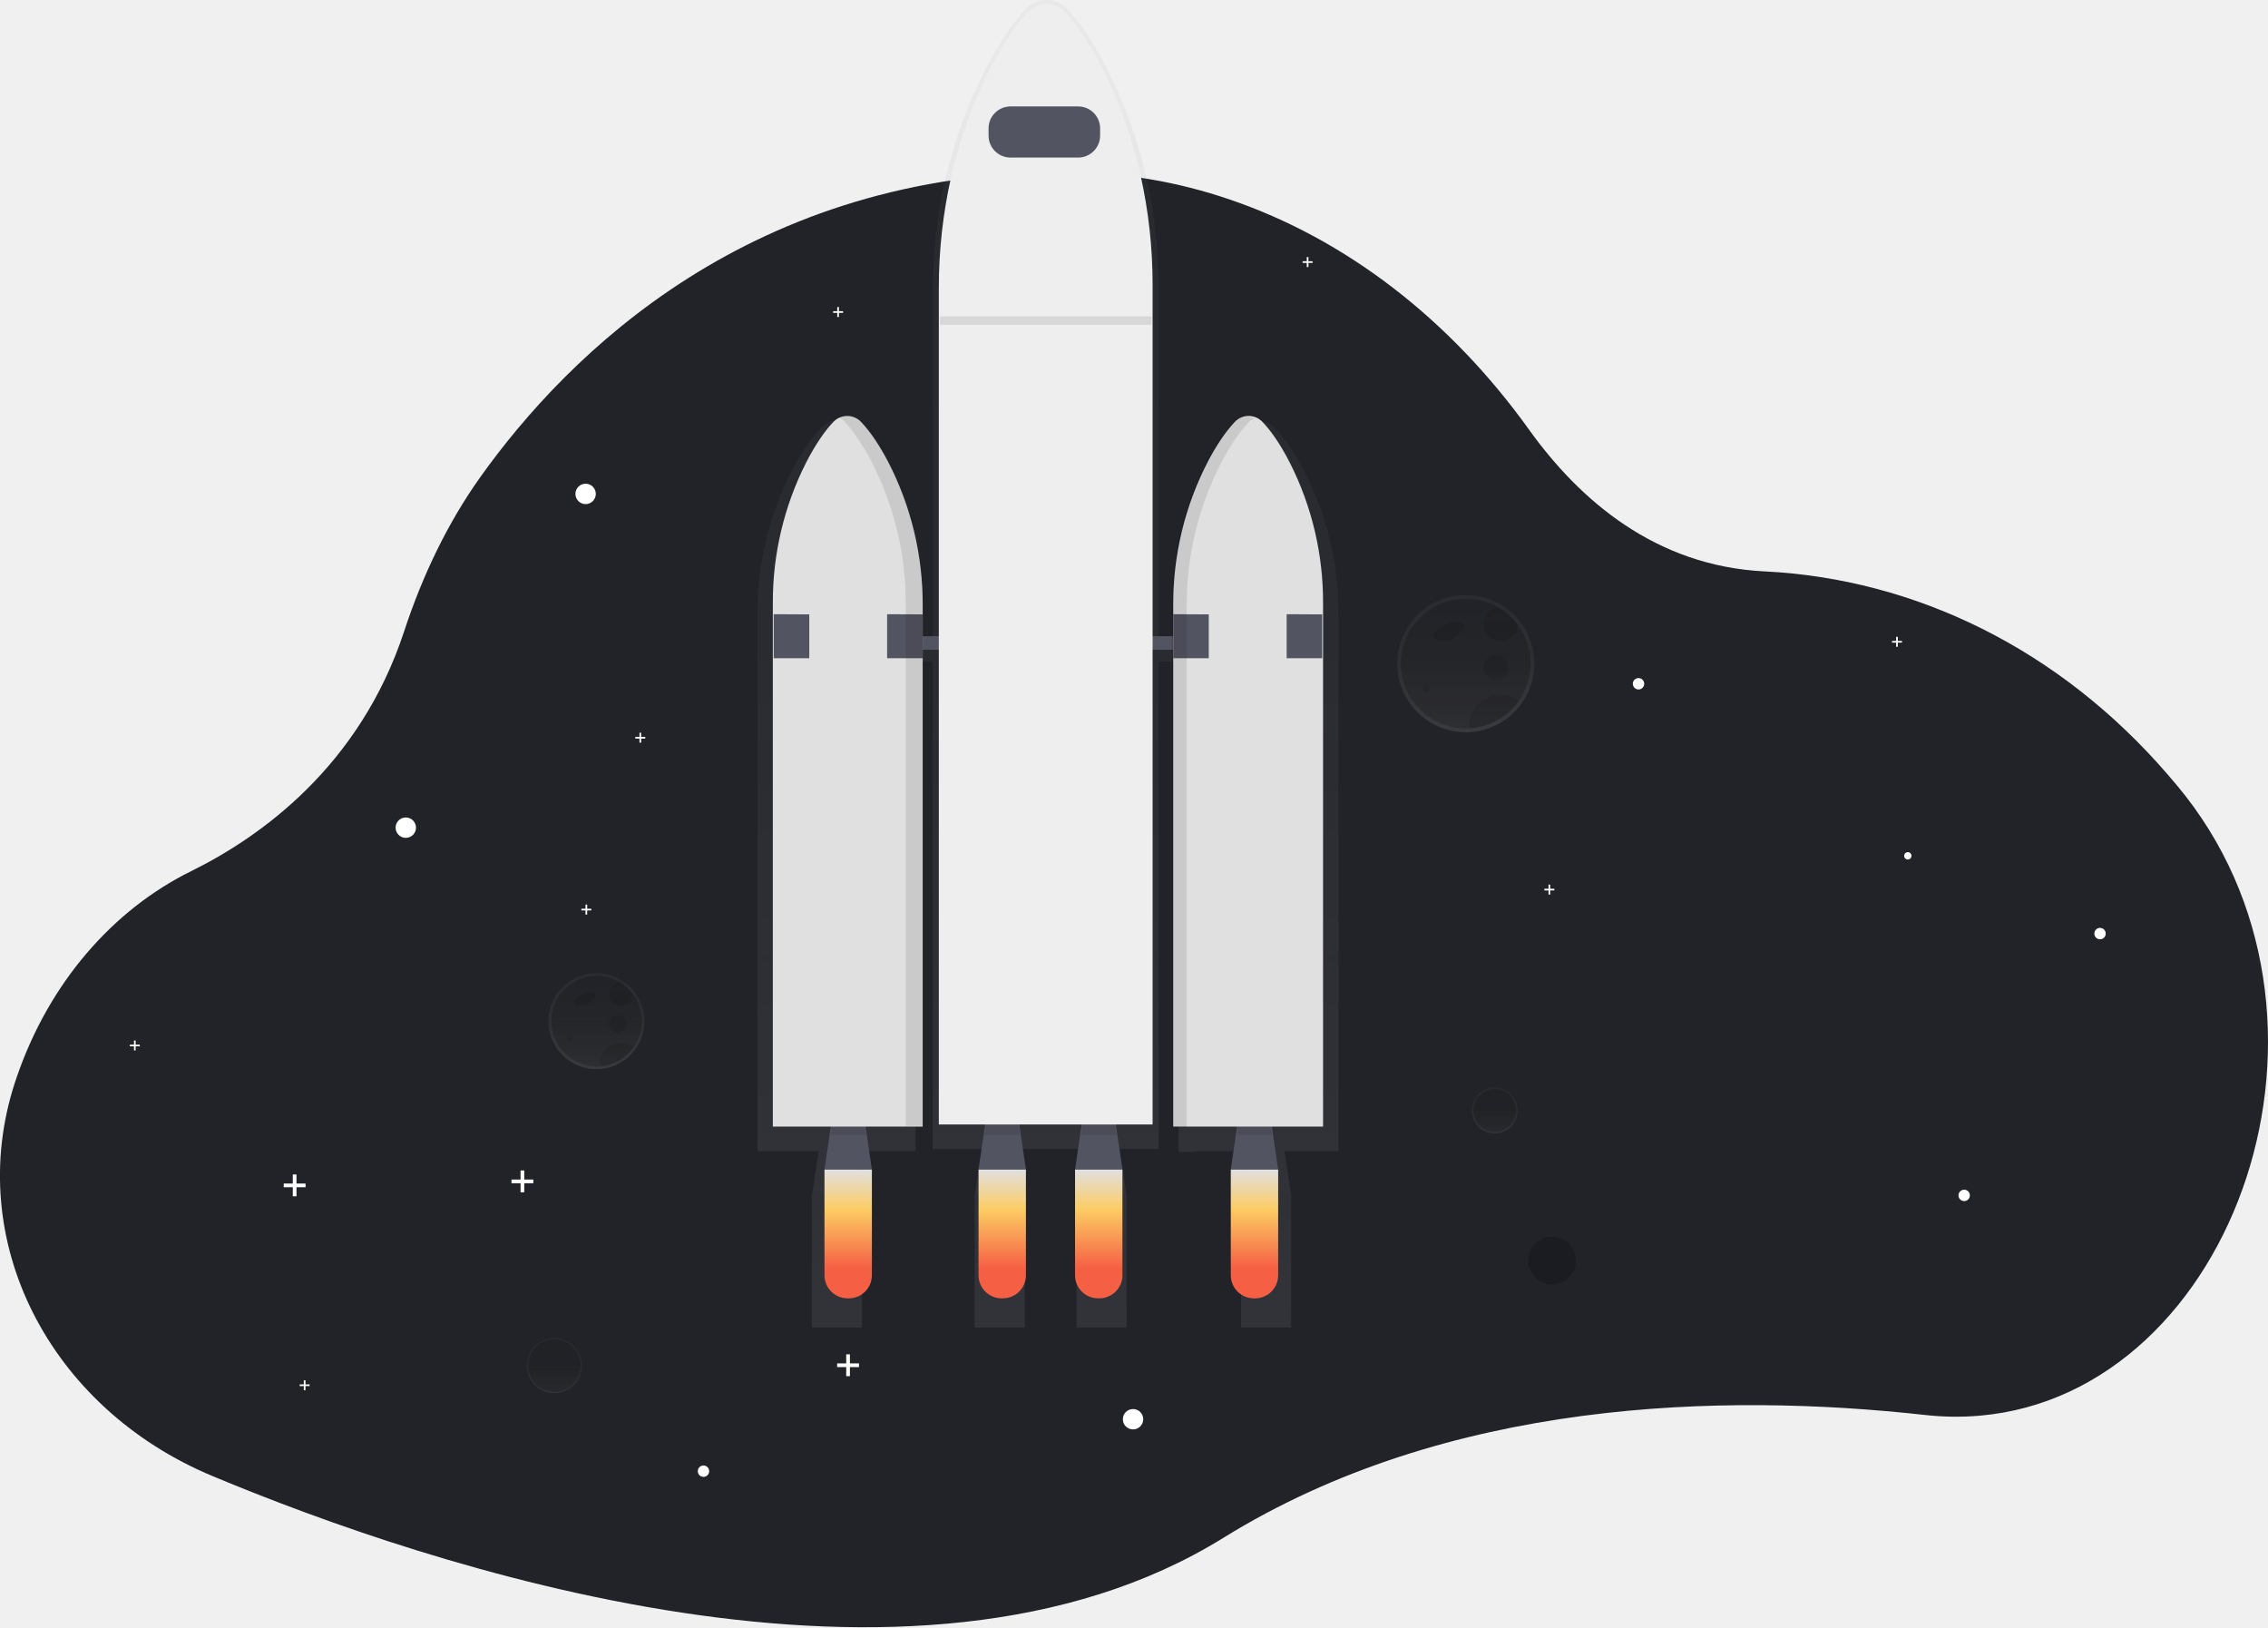
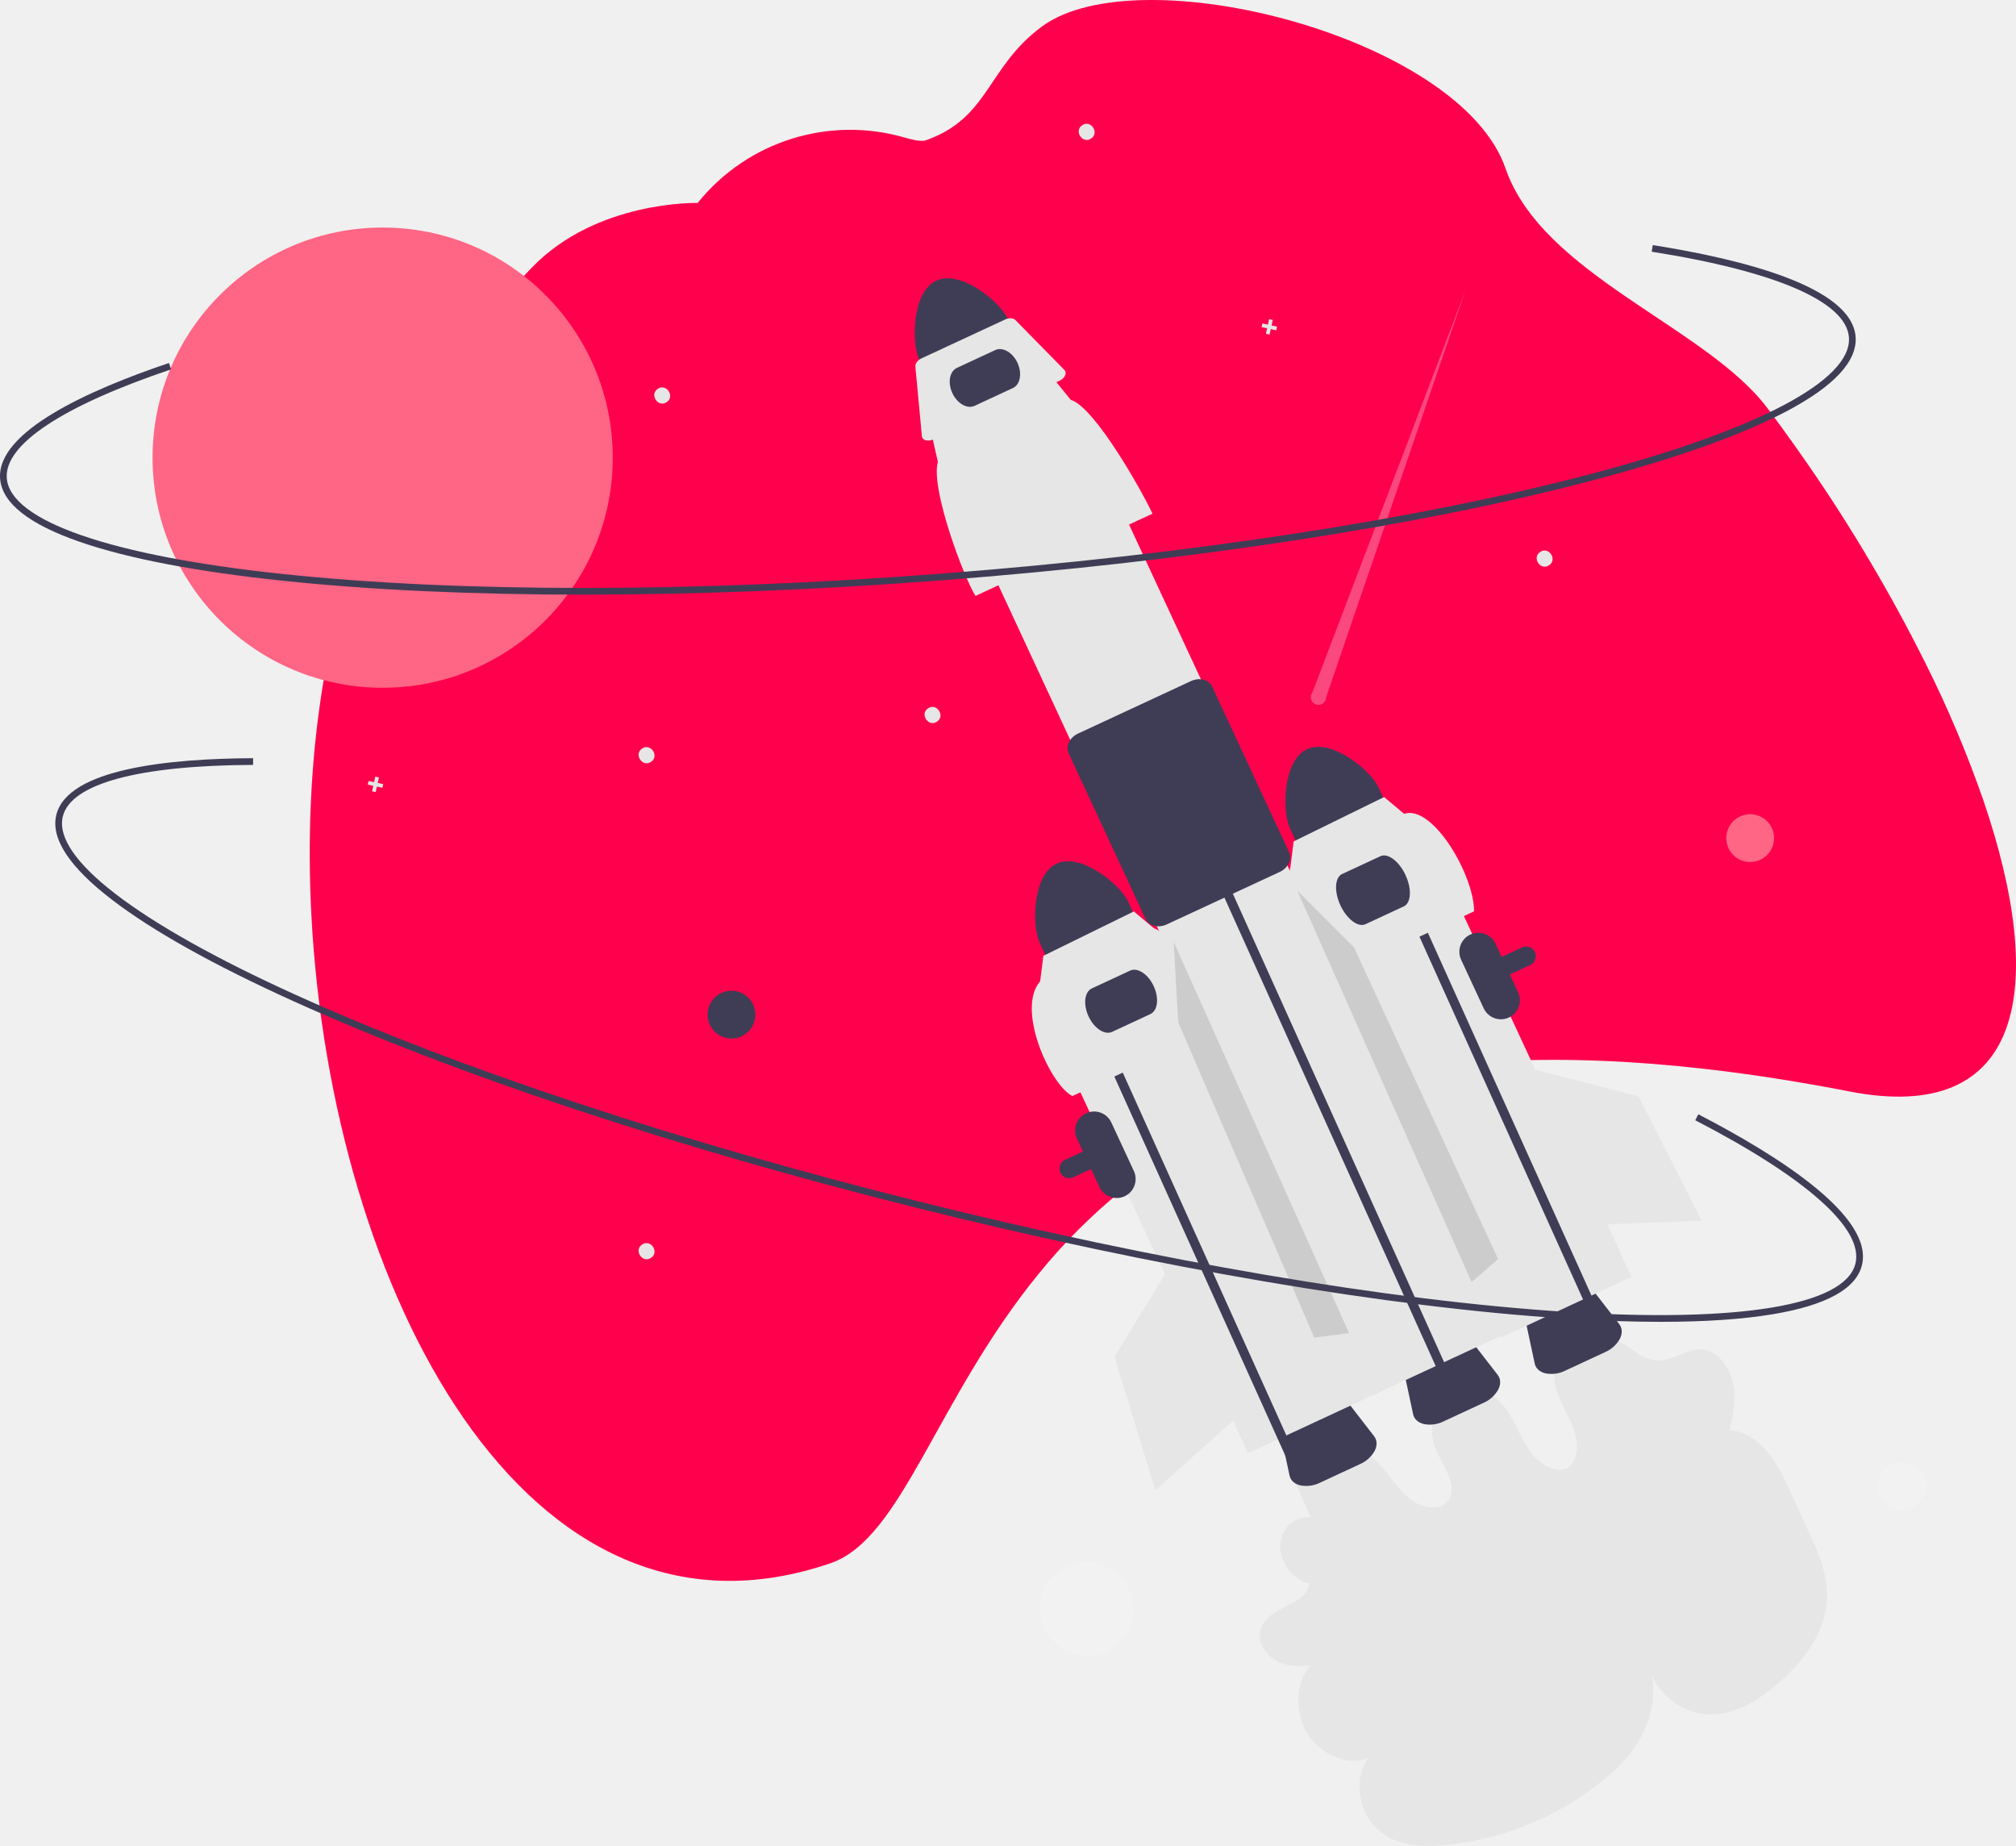
- <svg xmlns="http://www.w3.org/2000/svg" xmlns:xlink="http://www.w3.org/1999/xlink" id="f1a3512c-954b-43cd-b4a7-b2a657bfa049" data-name="Layer 1" width="1135.18" height="814.22" viewBox="0 0 1135.18 814.22">
-   <defs>
-     <linearGradient id="a846f69c-c3f1-49f3-adee-5a4e8443ee4e" x1="277.46" y1="697.11" x2="277.46" y2="669.52" gradientUnits="userSpaceOnUse">
-       <stop offset="0" stop-color="gray" stop-opacity="0.25" />
-       <stop offset="0.54" stop-color="gray" stop-opacity="0.12" />
-       <stop offset="1" stop-color="gray" stop-opacity="0.1" />
-     </linearGradient>
-     <linearGradient id="b1395abd-e294-4466-9af9-40f9f1f4ad0f" x1="748.15" y1="567.16" x2="748.15" y2="544.13" xlink:href="#a846f69c-c3f1-49f3-adee-5a4e8443ee4e" />
-     <linearGradient id="a8b11853-451e-4181-8600-fa718044326b" x1="556.93" y1="707.16" x2="556.93" y2="42.89" xlink:href="#a846f69c-c3f1-49f3-adee-5a4e8443ee4e" />
-     <linearGradient id="f1ea05b4-3102-498a-ab85-05d222a08540" x1="456.95" y1="628.14" x2="456.95" y2="692.54" gradientUnits="userSpaceOnUse">
-       <stop offset="0" stop-color="#e0e0e0" />
-       <stop offset="0.31" stop-color="#fccc63" />
-       <stop offset="0.77" stop-color="#f55f44" />
-     </linearGradient>
-     <linearGradient id="a65a9945-4cea-45de-8969-2abf9ed9c602" x1="534.05" y1="628.14" x2="534.05" y2="692.54" xlink:href="#f1ea05b4-3102-498a-ab85-05d222a08540" />
-     <linearGradient id="e83da883-60d3-4fc8-a1fc-2d21e84cc652" x1="582.35" y1="628.14" x2="582.35" y2="692.54" xlink:href="#f1ea05b4-3102-498a-ab85-05d222a08540" />
-     <linearGradient id="e7319a41-e0d4-4be9-9de6-9ff87ed2cc66" x1="660.3" y1="628.14" x2="660.3" y2="692.54" xlink:href="#f1ea05b4-3102-498a-ab85-05d222a08540" />
-     <linearGradient id="a8b1f8cd-6e4b-4699-9cd1-501c51b12a87" x1="766.05" y1="409.23" x2="766.05" y2="340.57" xlink:href="#a846f69c-c3f1-49f3-adee-5a4e8443ee4e" />
-     <linearGradient id="ef97273a-5cfd-4109-a624-feeb24fdeadc" x1="331.05" y1="577.85" x2="331.05" y2="529.94" xlink:href="#a846f69c-c3f1-49f3-adee-5a4e8443ee4e" />
-   </defs>
-   <path d="M1023.41,751.25a139.92,139.92,0,0,1-27.7-.37c-101.12-11.18-238.82-8-351.07,61.55C489.4,908.6,246.11,826.27,138.79,781.48c-82-34.21-124.57-118-99-196.65.36-1.11.73-2.22,1.12-3.33C57,534.76,88.76,498.18,128.09,478.79c34.28-16.9,84.33-52.19,106.6-120,9.2-28,21.82-54.34,38.21-77.3C316.79,220,408.67,128.43,566.69,129a254.66,254.66,0,0,1,81.41,13.78c57.73,19.67,109.87,59.66,149.63,115.1,25.37,35.36,63.39,68.23,117.82,70.91,75.54,3.74,147.63,38.91,201.71,101.5,1.56,1.8,3.1,3.61,4.64,5.44C1218.19,550.44,1151.31,740.07,1023.41,751.25Z" transform="translate(-32.41 -42.89)" fill="#212329" />
-   <g opacity="0.7">
-     <circle cx="277.46" cy="683.31" r="13.8" fill="url(#a846f69c-c3f1-49f3-adee-5a4e8443ee4e)" />
-   </g>
-   <circle cx="277.46" cy="683.31" r="13.18" opacity="0.2" />
-   <circle cx="203.11" cy="414.14" r="5.1" fill="#fff" />
-   <circle cx="567.11" cy="710.14" r="5.1" fill="#fff" />
-   <circle cx="352.11" cy="736.14" r="2.85" fill="#fff" />
-   <circle cx="983.11" cy="598.14" r="2.85" fill="#fff" />
-   <circle cx="820.11" cy="342.14" r="2.85" fill="#fff" />
-   <circle cx="1051.11" cy="467.14" r="2.85" fill="#fff" />
-   <circle cx="293.11" cy="247.14" r="5.1" fill="#fff" />
-   <polygon points="152.94 592.21 148.4 592.21 148.4 587.67 146.55 587.67 146.55 592.21 142.01 592.21 142.01 594.06 146.55 594.06 146.55 598.59 148.4 598.59 148.4 594.06 152.94 594.06 152.94 592.21" fill="#fff" />
-   <polygon points="266.94 590.21 262.4 590.21 262.4 585.67 260.55 585.67 260.55 590.21 256.01 590.21 256.01 592.06 260.55 592.06 260.55 596.59 262.4 596.59 262.4 592.06 266.94 592.06 266.94 590.21" fill="#fff" />
-   <polygon points="429.94 682.21 425.4 682.21 425.4 677.67 423.55 677.67 423.55 682.21 419.01 682.21 419.01 684.06 423.55 684.06 423.55 688.59 425.4 688.59 425.4 684.06 429.94 684.06 429.94 682.21" fill="#fff" />
-   <polygon points="656.97 130.71 654.9 130.71 654.9 128.64 654.06 128.64 654.06 130.71 651.99 130.71 651.99 131.55 654.06 131.55 654.06 133.62 654.9 133.62 654.9 131.55 656.97 131.55 656.97 130.71" fill="#fff" />
-   <polygon points="951.97 320.71 949.9 320.71 949.9 318.64 949.06 318.64 949.06 320.71 946.99 320.71 946.99 321.55 949.06 321.55 949.06 323.62 949.9 323.62 949.9 321.55 951.97 321.55 951.97 320.71" fill="#fff" />
-   <polygon points="777.97 444.71 775.9 444.71 775.9 442.64 775.06 442.64 775.06 444.71 772.99 444.71 772.99 445.55 775.06 445.55 775.06 447.62 775.9 447.62 775.9 445.55 777.97 445.55 777.97 444.71" fill="#fff" />
-   <polygon points="69.97 522.71 67.9 522.71 67.9 520.64 67.06 520.64 67.06 522.71 64.99 522.71 64.99 523.55 67.06 523.55 67.06 525.62 67.9 525.62 67.9 523.55 69.97 523.55 69.97 522.71" fill="#fff" />
-   <polygon points="154.97 692.71 152.9 692.71 152.9 690.64 152.06 690.64 152.06 692.71 149.99 692.71 149.99 693.55 152.06 693.55 152.06 695.62 152.9 695.62 152.9 693.55 154.97 693.55 154.97 692.71" fill="#fff" />
-   <polygon points="421.97 155.71 419.9 155.71 419.9 153.64 419.06 153.64 419.06 155.71 416.99 155.71 416.99 156.55 419.06 156.55 419.06 158.62 419.9 158.62 419.9 156.55 421.97 156.55 421.97 155.71" fill="#fff" />
-   <polygon points="295.97 454.71 293.9 454.71 293.9 452.64 293.06 452.64 293.06 454.71 290.99 454.71 290.99 455.55 293.06 455.55 293.06 457.62 293.9 457.62 293.9 455.55 295.97 455.55 295.97 454.71" fill="#fff" />
-   <polygon points="322.97 368.71 320.9 368.71 320.9 366.64 320.06 366.64 320.06 368.71 317.99 368.71 317.99 369.55 320.06 369.55 320.06 371.62 320.9 371.62 320.9 369.55 322.97 369.55 322.97 368.71" fill="#fff" />
-   <g opacity="0.7">
-     <circle cx="748.15" cy="555.65" r="11.52" fill="url(#b1395abd-e294-4466-9af9-40f9f1f4ad0f)" />
-   </g>
-   <circle cx="748.15" cy="555.65" r="10.67" opacity="0.2" />
-   <circle cx="776.88" cy="630.76" r="11.93" opacity="0.2" />
-   <g opacity="0.7">
-     <path d="M702.38,349.92a154.77,154.77,0,0,0-17.5-72c-5.49-10.44-10.5-16.92-14.36-20.91a10.25,10.25,0,0,0-11.74-2.26,10.64,10.64,0,0,0-4.11,2.65c-5.21,5.4-9.92,12.54-14,20.13a155.43,155.43,0,0,0-18.37,74v15.48h-9.93V187c0-37.72-8.44-74.93-25-107.93-7.84-15.64-15-25.36-20.49-31.33a14.2,14.2,0,0,0-21.35,0c-7.44,8.09-14.16,18.79-20,30.16-17.39,33.72-26.22,72-26.22,110.82V366.94h-8.58V350.71a155.39,155.39,0,0,0-18.37-73.95c-4.11-7.59-8.82-14.73-14-20.13a10.27,10.27,0,0,0-12-2.18l.36.19a10.76,10.76,0,0,0-3.35,2.34c-3.85,4-8.86,10.47-14.35,20.91a154.77,154.77,0,0,0-17.5,72v269h30.64L438.78,641v66.13h25.06V641l-3.35-22.12h30.2v-245h8.58V617.82h24.47L520.23,641v66.13h25.06V641l-3.51-23.21h33L571.25,641v66.13h25.06V641l-3.51-23.21h19.54V373.91h9.93V619.28h8.05v-.37h26.62L653.6,641v66.13h25.06V641l-3.35-22.12h27.07Z" transform="translate(-32.41 -42.89)" fill="url(#a8b11853-451e-4181-8600-fa718044326b)" />
-   </g>
-   <polygon points="436.4 585.25 412.67 585.25 416.91 556.44 432.16 556.44 436.4 585.25" fill="#535461" />
-   <g opacity="0.1">
-     <polygon points="415.73 567.88 433.34 567.88 432.16 559.83 416.91 559.83 415.73 567.88" />
-   </g>
-   <polygon points="639.75 585.25 616.03 585.25 620.26 556.44 635.52 556.44 639.75 585.25" fill="#535461" />
-   <g opacity="0.1">
-     <polygon points="619.08 567.88 636.7 567.88 635.52 559.83 620.26 559.83 619.08 567.88" />
-   </g>
-   <polygon points="513.5 585.25 489.78 585.25 494.01 556.44 509.27 556.44 513.5 585.25" fill="#535461" />
-   <g opacity="0.1">
-     <polygon points="492.83 567.88 510.45 567.88 509.27 559.83 494.01 559.83 492.83 567.88" />
-   </g>
-   <polygon points="561.8 585.25 538.08 585.25 542.31 556.44 557.56 556.44 561.8 585.25" fill="#535461" />
-   <g opacity="0.1">
-     <polygon points="541.13 567.88 558.75 567.88 557.56 559.83 542.31 559.83 541.13 567.88" />
-   </g>
-   <rect x="436.4" y="318.35" width="169.46" height="6.78" fill="#535461" />
-   <path d="M664.46,254.16a9.55,9.55,0,0,0-14.16,0c-4.93,5.26-9.39,12.21-13.28,19.6a154.77,154.77,0,0,0-17.39,72V606.6h75V344.66a154.22,154.22,0,0,0-16.57-70.14C672.85,264.36,668.11,258,664.46,254.16Z" transform="translate(-32.41 -42.89)" fill="#e0e0e0" />
-   <path d="M449.39,254.16a9.55,9.55,0,0,1,14.16,0c4.94,5.26,9.39,12.21,13.29,19.6a154.89,154.89,0,0,1,17.39,72V606.6h-75V344.66a154.22,154.22,0,0,1,16.57-70.14C441,264.36,445.74,258,449.39,254.16Z" transform="translate(-32.41 -42.89)" fill="#e0e0e0" />
-   <polygon points="387.25 307.33 405.05 307.42 405.05 329.36 387.25 329.36 387.25 307.33" fill="#535461" />
-   <polygon points="444.02 307.33 461.82 307.42 461.82 329.36 444.02 329.36 444.02 307.33" fill="#535461" />
-   <polygon points="587.22 307.33 605.01 307.42 605.01 329.36 587.22 329.36 587.22 307.33" fill="#535461" />
-   <polygon points="643.99 307.33 661.78 307.42 661.78 329.36 643.99 329.36 643.99 307.33" fill="#535461" />
-   <g opacity="0.1">
-     <path d="M476.84,273.42c-3.9-7.39-8.35-14.34-13.29-19.6a9.51,9.51,0,0,0-11.33-2.13,10.11,10.11,0,0,1,2.86,2.13c4.93,5.26,9.39,12.21,13.28,19.6a154.75,154.75,0,0,1,17.39,72V606.24h8.48V345.43A154.88,154.88,0,0,0,476.84,273.42Z" transform="translate(-32.41 -42.89)" />
-   </g>
-   <g opacity="0.1">
-     <path d="M643.8,274.14c3.89-7.39,8.35-14.34,13.28-19.6a9.92,9.92,0,0,1,3.28-2.34,9.54,9.54,0,0,0-10.9,2.34c-4.94,5.26-9.4,12.21-13.29,19.6a154.89,154.89,0,0,0-17.39,72V607h7.63V346.16A154.77,154.77,0,0,1,643.8,274.14Z" transform="translate(-32.41 -42.89)" />
-   </g>
-   <path d="M457.27,692.54h-.65A11.54,11.54,0,0,1,445.08,681V628.14h23.73V681A11.54,11.54,0,0,1,457.27,692.54Z" transform="translate(-32.41 -42.89)" fill="url(#f1ea05b4-3102-498a-ab85-05d222a08540)" />
-   <path d="M534.38,692.54h-.66A11.54,11.54,0,0,1,522.19,681V628.14h23.72V681A11.54,11.54,0,0,1,534.38,692.54Z" transform="translate(-32.41 -42.89)" fill="url(#a65a9945-4cea-45de-8969-2abf9ed9c602)" />
-   <path d="M582.67,692.54H582A11.54,11.54,0,0,1,570.49,681V628.14h23.72V681A11.54,11.54,0,0,1,582.67,692.54Z" transform="translate(-32.41 -42.89)" fill="url(#e83da883-60d3-4fc8-a1fc-2d21e84cc652)" />
-   <path d="M660.63,692.54H660A11.54,11.54,0,0,1,648.44,681V628.14h23.72V681A11.54,11.54,0,0,1,660.63,692.54Z" transform="translate(-32.41 -42.89)" fill="url(#e7319a41-e0d4-4be9-9de6-9ff87ed2cc66)" />
-   <path d="M566.34,49.64a13.2,13.2,0,0,0-20.21,0c-7,7.88-13.4,18.29-19,29.37-16.46,32.84-24.82,70.12-24.82,107.92V605.54h107V185.25c0-36.73-8-73-23.64-105.1C578.32,64.92,571.55,55.45,566.34,49.64Z" transform="translate(-32.41 -42.89)" fill="#eee" />
-   <rect x="494.79" y="53.25" width="55.84" height="25.59" rx="11" fill="#535461" />
-   <g opacity="0.1">
-     <rect x="470.48" y="158.35" width="105.91" height="4.11" />
-   </g>
-   <path d="M793.45,354.22h0a34.62,34.62,0,0,0-10.22-9h0a34.33,34.33,0,1,0-17.17,64.07c.73,0,1.46,0,2.17-.08a34.32,34.32,0,0,0,25.23-54.93Z" transform="translate(-32.41 -42.89)" fill="url(#a8b1f8cd-6e4b-4699-9cd1-501c51b12a87)" />
-   <path d="M798.5,374.9a32.45,32.45,0,0,1-30.4,32.38c-.67,0-1.36.07-2.05.07a32.46,32.46,0,1,1,16.23-60.56h0a32.59,32.59,0,0,1,9.66,8.56h0A32.3,32.3,0,0,1,798.5,374.9Z" transform="translate(-32.41 -42.89)" opacity="0.2" />
-   <path d="M758.06,354.31a34.88,34.88,0,0,0-4.84,2.55,7.61,7.61,0,0,0-2.59,2.32,3,3,0,0,0-.06,3.31c.79,1.08,2.31,1.24,3.65,1.32a9.34,9.34,0,0,0,4.18-.42,9,9,0,0,0,2.44-1.77l2.79-2.53c1-.88,2-2.09,1.61-3.33a3,3,0,0,0-2.37-1.6,9.92,9.92,0,0,0-7,1.23" transform="translate(-32.41 -42.89)" opacity="0.1" />
-   <g opacity="0.1">
-     <circle cx="714" cy="344.82" r="1.71" />
-   </g>
-   <g opacity="0.1">
-     <circle cx="748.72" cy="334" r="6.26" />
-   </g>
-   <g opacity="0.1">
-     <path d="M792,355.35h0a8.54,8.54,0,1,1-9.67-8.56h0A32.59,32.59,0,0,1,792,355.35Z" transform="translate(-32.41 -42.89)" />
-   </g>
-   <g opacity="0.1">
-     <path d="M792.58,393.58a32.37,32.37,0,0,1-24.48,13.7c0-.45-.06-.9-.06-1.36a15.38,15.38,0,0,1,24.54-12.34Z" transform="translate(-32.41 -42.89)" />
-   </g>
-   <path d="M350.17,539.47h0a24.15,24.15,0,0,0-7.14-6.32h0a24,24,0,1,0-12,44.7c.51,0,1,0,1.52-.05a24,24,0,0,0,17.6-38.33Z" transform="translate(-32.41 -42.89)" fill="url(#ef97273a-5cfd-4109-a624-feeb24fdeadc)" />
-   <path d="M353.69,553.9a22.64,22.64,0,0,1-21.21,22.59c-.47,0-1,0-1.43,0a22.64,22.64,0,1,1,11.32-42.25h0a22.67,22.67,0,0,1,6.74,6h0A22.52,22.52,0,0,1,353.69,553.9Z" transform="translate(-32.41 -42.89)" opacity="0.2" />
-   <path d="M325.47,539.54a23.5,23.5,0,0,0-3.37,1.77,5.54,5.54,0,0,0-1.81,1.62,2.13,2.13,0,0,0,0,2.31,3.23,3.23,0,0,0,2.54.92,6.51,6.51,0,0,0,2.92-.29,6.29,6.29,0,0,0,1.71-1.24l1.94-1.76c.68-.62,1.42-1.46,1.12-2.32a2,2,0,0,0-1.65-1.12,6.87,6.87,0,0,0-4.87.86" transform="translate(-32.41 -42.89)" opacity="0.1" />
-   <g opacity="0.1">
-     <circle cx="284.93" cy="519.94" r="1.19" />
-   </g>
-   <g opacity="0.1">
-     <circle cx="309.16" cy="512.4" r="4.37" />
-   </g>
-   <g opacity="0.1">
-     <path d="M349.12,540.26h0a6,6,0,1,1-6.75-6h0A22.67,22.67,0,0,1,349.12,540.26Z" transform="translate(-32.41 -42.89)" />
-   </g>
-   <g opacity="0.1">
-     <path d="M349.56,566.93a22.59,22.59,0,0,1-17.08,9.56c0-.31,0-.63,0-1a10.73,10.73,0,0,1,17.12-8.61Z" transform="translate(-32.41 -42.89)" />
-   </g>
-   <polyline points="837.69 539.42 859.49 551.02 842.47 570.06" fill="none" />
-   <circle cx="954.9" cy="428.23" r="1.84" fill="#fff" />
+ <svg xmlns="http://www.w3.org/2000/svg" id="a13970f5-fcb6-45bc-88b6-f9395b0a599f" data-name="Layer 1" width="902.419" height="826.207" viewBox="0 0 902.419 826.207">
+   <path d="M726.95,696.708l8.672,19.444c-7.049-1.122-13.604,4.898-13.751,12.629s6.14,15.774,13.189,16.873c-1.347,6.002-7.161,8.649-12.207,11.075s-10.485,6.45-10.11,12.845c.301,5.135,4.548,9.669,9.058,11.492s9.241,1.543,13.809,1.237c-6.921,7.24-7.596,20.848-1.517,30.611s18.217,14.569,27.305,10.811c-6.422,7.989-5.027,22.618,2.943,30.862,8.034,8.311,19.678,9.115,29.857,8.24a132.238,132.238,0,0,0,71.007-28.14c7.782-6.183,15.05-13.456,19.49-22.941s5.747-21.496,1.612-32.29c1.115,13.522,14.65,24.203,26.826,24.8s22.807-6.261,31.841-14.081c12.014-10.4,23.137-24.979,21.488-42.967-.816-8.905-4.706-17.469-8.521-25.765l-7.396-16.083c-2.986-6.493-6.039-13.095-10.533-18.544s-10.731-9.667-16.973-9.626c1.427-6.52,2.861-13.283,1.665-20.211s-5.776-14.101-12.004-15.723c-7.927-2.065-14.645,5.25-22.616,4.561-7.671-.664-14.01-8.362-21.459-11.412a17.178,17.178,0,0,0-18.537,3.206c-4.722,4.61-6.69,12.398-4.996,19.767,1.484,6.455,5.435,12.149,7.832,18.375s2.77,14.231-1.835,17.631c-5.557,4.103-14.014-1.48-18.356-8.235s-6.834-14.933-12.324-20.614c-6.479-6.705-16.621-8.276-23.293-3.608s-9.222,15.119-5.859,24.004c2.75,7.264,9.049,14.614,6.864,21.454-2.309,7.23-12.413,6.314-18.507,1.205s-10.141-12.806-16.161-18.03c-6.114-5.306-14.098-7.63-21.107-6.146a21.731,21.731,0,0,0-15.573,13.915" transform="translate(-148.7907 -36.89661)" fill="#e6e6e6" />
+   <path d="M867.347,642.066l-17.993,8.36a13.812,13.812,0,0,1-8.734,1.177c-2.612-.618-4.377-2.215-4.841-4.383l-4.187-19.554c-.79-3.689,2.265-8.053,7.264-10.376l9.937-4.617c4.999-2.323,10.305-1.843,12.614,1.14l12.244,15.81c1.358,1.753,1.44,4.132.228,6.527A13.812,13.812,0,0,1,867.347,642.066Z" transform="translate(-148.7907 -36.89661)" fill="#3f3d56" />
+   <path d="M309.43,280.659A353.998,353.998,0,0,1,386.932,156.602c29.006-30.112,74.15-28.861,74.15-28.861l.258-.32A87.58,87.58,0,0,1,553.893,98.509c4.304,1.235,7.615,1.783,9.189,1.232,28.707-10.047,27.358-32.724,52.126-50.993,43.367-31.987,187.211,4.654,207.494,63.514,16.439,47.705,89.82,70.827,117.236,107.317q6.431,8.559,12.618,17.316,2.901,4.068,5.737,8.198a730.428,730.428,0,0,1,52.147,88.155,514.113,514.113,0,0,1,26.101,61.684c28.591,83.582,18.814,145.855-60.021,130.47q-13.998-2.739-27.324-4.901-19.296-3.149-37.246-5.176-24.172-2.749-45.994-3.602-7.337-.295-14.405-.396c-69.67-.966-121.349,12.146-160.719,32.502q-10.011,5.163-18.973,10.923a236.054,236.054,0,0,0-26.08,19.319,254.898,254.898,0,0,0-31.422,32.197l-.522.639c-46.048,56.326-61.203,118.682-93.235,129.661C383.674,783.51,297.074,613.35,288.193,446.896q-.673-12.582-.743-25.091-.042-5.592.055-11.154c.141-9.673.567-19.285,1.281-28.78q.4-5.445.928-10.833c.388-3.873.81-7.724,1.298-11.55C294.495,331.442,300.589,304.758,309.43,280.659Z" transform="translate(-148.7907 -36.89661)" fill="#ff004d" />
+   <path d="M733.834,372.24c-10.935,5.091-11.115,27.895-7.686,35.284l6.214,13.374,39.609-18.403-6.214-13.374C762.321,381.735,744.777,367.166,733.834,372.24Z" transform="translate(-148.7907 -36.89661)" fill="#3f3d56" />
+   <path d="M627.393,564.256a4.333,4.333,0,0,1-4.07-5.819,4.3,4.3,0,0,1,2.243-2.44L830.12,460.958a4.33,4.33,0,0,1,5.752,2.102,4.336,4.336,0,0,1-2.103,5.752h-0L629.215,563.85A4.306,4.306,0,0,1,627.393,564.256Z" transform="translate(-148.7907 -36.89661)" fill="#3f3d56" />
+   <rect x="771.788" y="414.474" width="64.474" height="217.68" transform="translate(-294.4339 350.6066) rotate(-24.9202)" fill="#e6e6e6" />
+   <path d="M567.905,162.514c-10.935,5.091-11.115,27.895-7.686,35.284l6.214,13.374,39.609-18.403L599.827,179.395C596.392,172.009,578.848,157.44,567.905,162.514Z" transform="translate(-148.7907 -36.89661)" fill="#3f3d56" />
+   <path d="M812.919,664.761l-17.993,8.36a13.812,13.812,0,0,1-8.734,1.177c-2.612-.618-4.377-2.215-4.841-4.383l-4.187-19.554c-.79-3.689,2.265-8.053,7.264-10.376l9.937-4.617c4.999-2.323,10.305-1.843,12.614,1.14L819.224,652.319c1.358,1.753,1.44,4.132.228,6.527A13.812,13.812,0,0,1,812.919,664.761Z" transform="translate(-148.7907 -36.89661)" fill="#3f3d56" />
+   <path d="M757.601,692.207,739.608,700.566a13.812,13.812,0,0,1-8.734,1.177c-2.612-.618-4.377-2.215-4.841-4.383l-4.187-19.554c-.79-3.689,2.265-8.053,7.264-10.376l9.937-4.617c4.999-2.323,10.305-1.843,12.614,1.14l12.244,15.81c1.358,1.753,1.44,4.132.228,6.527A13.812,13.812,0,0,1,757.601,692.207Z" transform="translate(-148.7907 -36.89661)" fill="#3f3d56" />
+   <rect x="668.302" y="227.978" width="64.474" height="440.016" transform="translate(-272.3289 299.9887) rotate(-24.9202)" fill="#e6e6e6" />
+   <polyline points="548.951 403.691 542.39 389.254 546.167 387.512 552.708 401.903 647.423 611.909 643.65 613.662" fill="#3f3d56" />
+   <polyline points="622.951 391.691 616.39 377.254 620.167 375.512 626.708 389.903 721.423 599.909 717.65 601.662" fill="#3f3d56" />
+   <path d="M664.671,266.814l-79.226,36.809c-5.044-7.847-20.249-48.06-16.835-59.991l-2.563-11.378,54.703-25.416,7.322,9.007C638.942,219.18,660.102,256.951,664.671,266.814Z" transform="translate(-148.7907 -36.89661)" fill="#e6e6e6" />
+   <path d="M623.037,207.325l-56.451,26.228c-2.084.968-4.303.612-4.956-.795a1.952,1.952,0,0,1-.172-.643l-2.922-31.168c-.125-1.335,1.017-2.847,2.761-3.658L598.734,179.896c1.744-.81,3.637-.708,4.576.249l21.936,22.334c1.122,1.142.513,3.098-1.361,4.367A6.081,6.081,0,0,1,623.037,207.325Z" transform="translate(-148.7907 -36.89661)" fill="#e6e6e6" />
+   <path d="M667.313,451.514a7.626,7.626,0,0,1-1.814-.214,5.604,5.604,0,0,1-3.896-3.025L627.09,373.992c-1.428-3.075.489-7.008,4.274-8.767l50.536-23.48c3.786-1.76,8.027-.688,9.457,2.387l34.513,74.283a5.603,5.603,0,0,1-.201,4.929,8.506,8.506,0,0,1-4.074,3.838l-50.536,23.479A8.92,8.92,0,0,1,667.313,451.514Z" transform="translate(-148.7907 -36.89661)" fill="#3f3d56" />
+   <rect x="658.612" y="466.208" width="64.474" height="217.68" transform="translate(-326.7693 307.736) rotate(-24.9202)" fill="#e6e6e6" />
+   <path d="M602.189,210.581l-17.147,7.967c-3.309,1.537-7.773-1.024-9.95-5.71s-1.256-9.749,2.053-11.286l17.147-7.967c3.309-1.537,7.773,1.024,9.95,5.71S605.498,209.044,602.189,210.581Z" transform="translate(-148.7907 -36.89661)" fill="#3f3d56" />
+   <path d="M621.799,423.444c-10.935,5.091-11.115,27.895-7.686,35.284l6.214,13.374,39.609-18.403L653.722,440.324C650.287,432.939,632.742,418.37,621.799,423.444Z" transform="translate(-148.7907 -36.89661)" fill="#3f3d56" />
+   <path d="M440.152,377.925c-3.862,2.573-7.815-3.551-3.878-6.01C440.135,369.342,444.088,375.466,440.152,377.925Z" transform="translate(-148.7907 -36.89661)" fill="#e6e6e6" />
+   <path d="M842.152,289.925c-3.862,2.573-7.815-3.551-3.878-6.01C842.135,281.342,846.088,287.466,842.152,289.925Z" transform="translate(-148.7907 -36.89661)" fill="#e6e6e6" />
+   <path d="M568.152,359.925c-3.862,2.573-7.815-3.551-3.878-6.01C568.135,351.342,572.088,357.466,568.152,359.925Z" transform="translate(-148.7907 -36.89661)" fill="#e6e6e6" />
+   <path d="M440.152,599.925c-3.862,2.573-7.815-3.551-3.878-6.01C440.135,591.342,444.088,597.466,440.152,599.925Z" transform="translate(-148.7907 -36.89661)" fill="#e6e6e6" />
+   <path d="M637.152,98.925c-3.862,2.573-7.815-3.551-3.878-6.01C637.135,90.342,641.088,96.466,637.152,98.925Z" transform="translate(-148.7907 -36.89661)" fill="#e6e6e6" />
+   <path d="M447.152,216.925c-3.862,2.573-7.815-3.551-3.878-6.01C447.135,208.342,451.088,214.466,447.152,216.925Z" transform="translate(-148.7907 -36.89661)" fill="#e6e6e6" />
+   <polygon points="571.639 146.2 569.182 145.661 569.72 143.203 568.082 142.844 567.543 145.302 565.086 144.764 564.727 146.402 567.184 146.941 566.646 149.398 568.284 149.757 568.823 147.299 571.28 147.838 571.639 146.2" fill="#e6e6e6" />
+   <polygon points="171.542 350.978 169.085 350.439 169.623 347.982 167.985 347.623 167.446 350.08 164.988 349.542 164.629 351.18 167.087 351.719 166.549 354.177 168.187 354.535 168.726 352.078 171.183 352.616 171.542 350.978" fill="#e6e6e6" />
+   <path d="M824.22,492.333a8.51,8.51,0,0,1-11.29-4.127l-10.113-21.765a8.5,8.5,0,0,1,15.417-7.163l10.113,21.765A8.51,8.51,0,0,1,824.22,492.333Z" transform="translate(-148.7907 -36.89661)" fill="#3f3d56" />
+   <path d="M652.22,572.333a8.51,8.51,0,0,1-11.29-4.127l-10.113-21.765a8.5,8.5,0,0,1,15.417-7.163l10.113,21.765A8.51,8.51,0,0,1,652.22,572.333Z" transform="translate(-148.7907 -36.89661)" fill="#3f3d56" />
+   <path d="M808.642,444.778l-67.806,31.503c-4.317-6.716-17.331-41.133-14.409-51.344l1.434-11.423,40.486-19.863,8.971,7.505C789.959,396.883,808.539,428.205,808.642,444.778Z" transform="translate(-148.7907 -36.89661)" fill="#e6e6e6" />
+   <path d="M777.162,442.594l-17.147,7.967c-3.309,1.537-8.344-2.253-11.222-8.447s-2.528-12.487.781-14.024l17.147-7.967c3.309-1.537,8.344,2.253,11.222,8.447S780.471,441.056,777.162,442.594Z" transform="translate(-148.7907 -36.89661)" fill="#3f3d56" />
+   <polyline points="482.951 446.691 476.39 432.254 480.167 430.512 486.708 444.903 581.423 654.909 577.65 656.662" fill="#3f3d56" />
+   <path d="M696.607,495.981l-67.806,31.503c-10.003-5.165-25.291-38.961-14.409-51.344l1.434-11.423,40.486-19.863,8.971,7.505C674.587,455.214,692.697,487.541,696.607,495.981Z" transform="translate(-148.7907 -36.89661)" fill="#e6e6e6" />
+   <path d="M663.732,490.793l-17.147,7.967c-3.309,1.537-8.03-1.579-10.524-6.945s-1.83-10.985,1.479-12.522l17.147-7.967c3.309-1.537,8.03,1.579,10.524,6.945S667.041,489.256,663.732,490.793Z" transform="translate(-148.7907 -36.89661)" fill="#3f3d56" />
+   <circle cx="171.291" cy="204.845" r="103" fill="#ff6584" />
+   <path d="M742.396,349.021l62.593-182.809L736.258,346.832a3.442,3.442,0,1,0,6.138,2.188Z" transform="translate(-148.7907 -36.89661)" fill="#f0f0f0" opacity="0.3" />
+   <path d="M901.95,240.055q-18.38,6.108-40.751,12.001c-77.145,20.311-180.55,36.154-291.166,44.613-110.615,8.458-215.227,8.519-294.563.174-38.647-4.066-69.215-9.913-90.854-17.381-22.909-7.905-34.947-17.432-35.78-28.314-1.621-21.2,40.213-39.859,75.592-51.778l.958,2.843C176.801,218.581,150.678,235.879,151.828,250.919c1.464,19.156,46.644,34.806,123.955,42.94,79.162,8.327,183.581,8.263,294.021-.181,110.44-8.445,213.655-24.257,290.63-44.523,75.174-19.791,117.45-42.129,115.986-61.285-1.216-15.905-32.567-29.51-88.278-38.312l.468-2.963c40.48,6.396,89.093,18.708,90.801,41.047.832,10.882-9.618,22.127-31.059,33.424C936.131,227.503,920.601,233.856,901.95,240.055Z" transform="translate(-148.7907 -36.89661)" fill="#3f3d56" />
+   <circle cx="783.425" cy="375.136" r="10.702" fill="#ff6584" />
+   <circle cx="851.425" cy="665.136" r="10.702" fill="#f2f2f2" />
+   <circle cx="486.425" cy="720.136" r="20.866" fill="#f2f2f2" />
+   <circle cx="327.425" cy="454.136" r="10.702" fill="#3f3d56" />
+   <polygon points="687.226 478.768 733.402 490.721 761.723 546.349 713.843 548.227 687.226 478.768" fill="#e6e6e6" />
+   <polygon points="580.645 398.574 606.059 424.002 670.606 563.557 658.722 573.824 580.645 398.574" fill="#ccc" />
+   <polygon points="525.386 421.624 527.38 457.52 588.304 598.694 603.88 596.688 525.386 421.624" fill="#ccc" />
+   <polygon points="523.723 566.637 498.854 607.339 517.187 667.008 552.9 635.061 523.723 566.637" fill="#e6e6e6" />
+   <path d="M892.195,628.544q-19.368,0-42.457-1.464c-79.614-5.056-182.738-22.633-290.376-49.492-107.638-26.859-206.93-59.794-279.585-92.734-35.393-16.047-62.556-31.236-80.735-45.147-19.247-14.727-27.666-27.564-25.024-38.153,5.148-20.629,50.731-25.142,88.064-25.295l.013,3c-51.268.21-81.514,8.387-85.166,23.022-4.652,18.64,33.287,47.741,104.087,79.841,72.496,32.868,171.605,65.739,279.073,92.557,107.467,26.816,210.401,44.363,289.84,49.408,77.579,4.928,124.743-2.938,129.395-21.578,3.862-15.477-21.598-38.275-71.689-64.198l1.379-2.664c36.397,18.836,78.646,45.852,73.222,67.589C979.592,613.823,966.13,621.199,942.22,625.157,928.59,627.413,911.85,628.544,892.195,628.544Z" transform="translate(-148.7907 -36.89661)" fill="#3f3d56" />
</svg>
